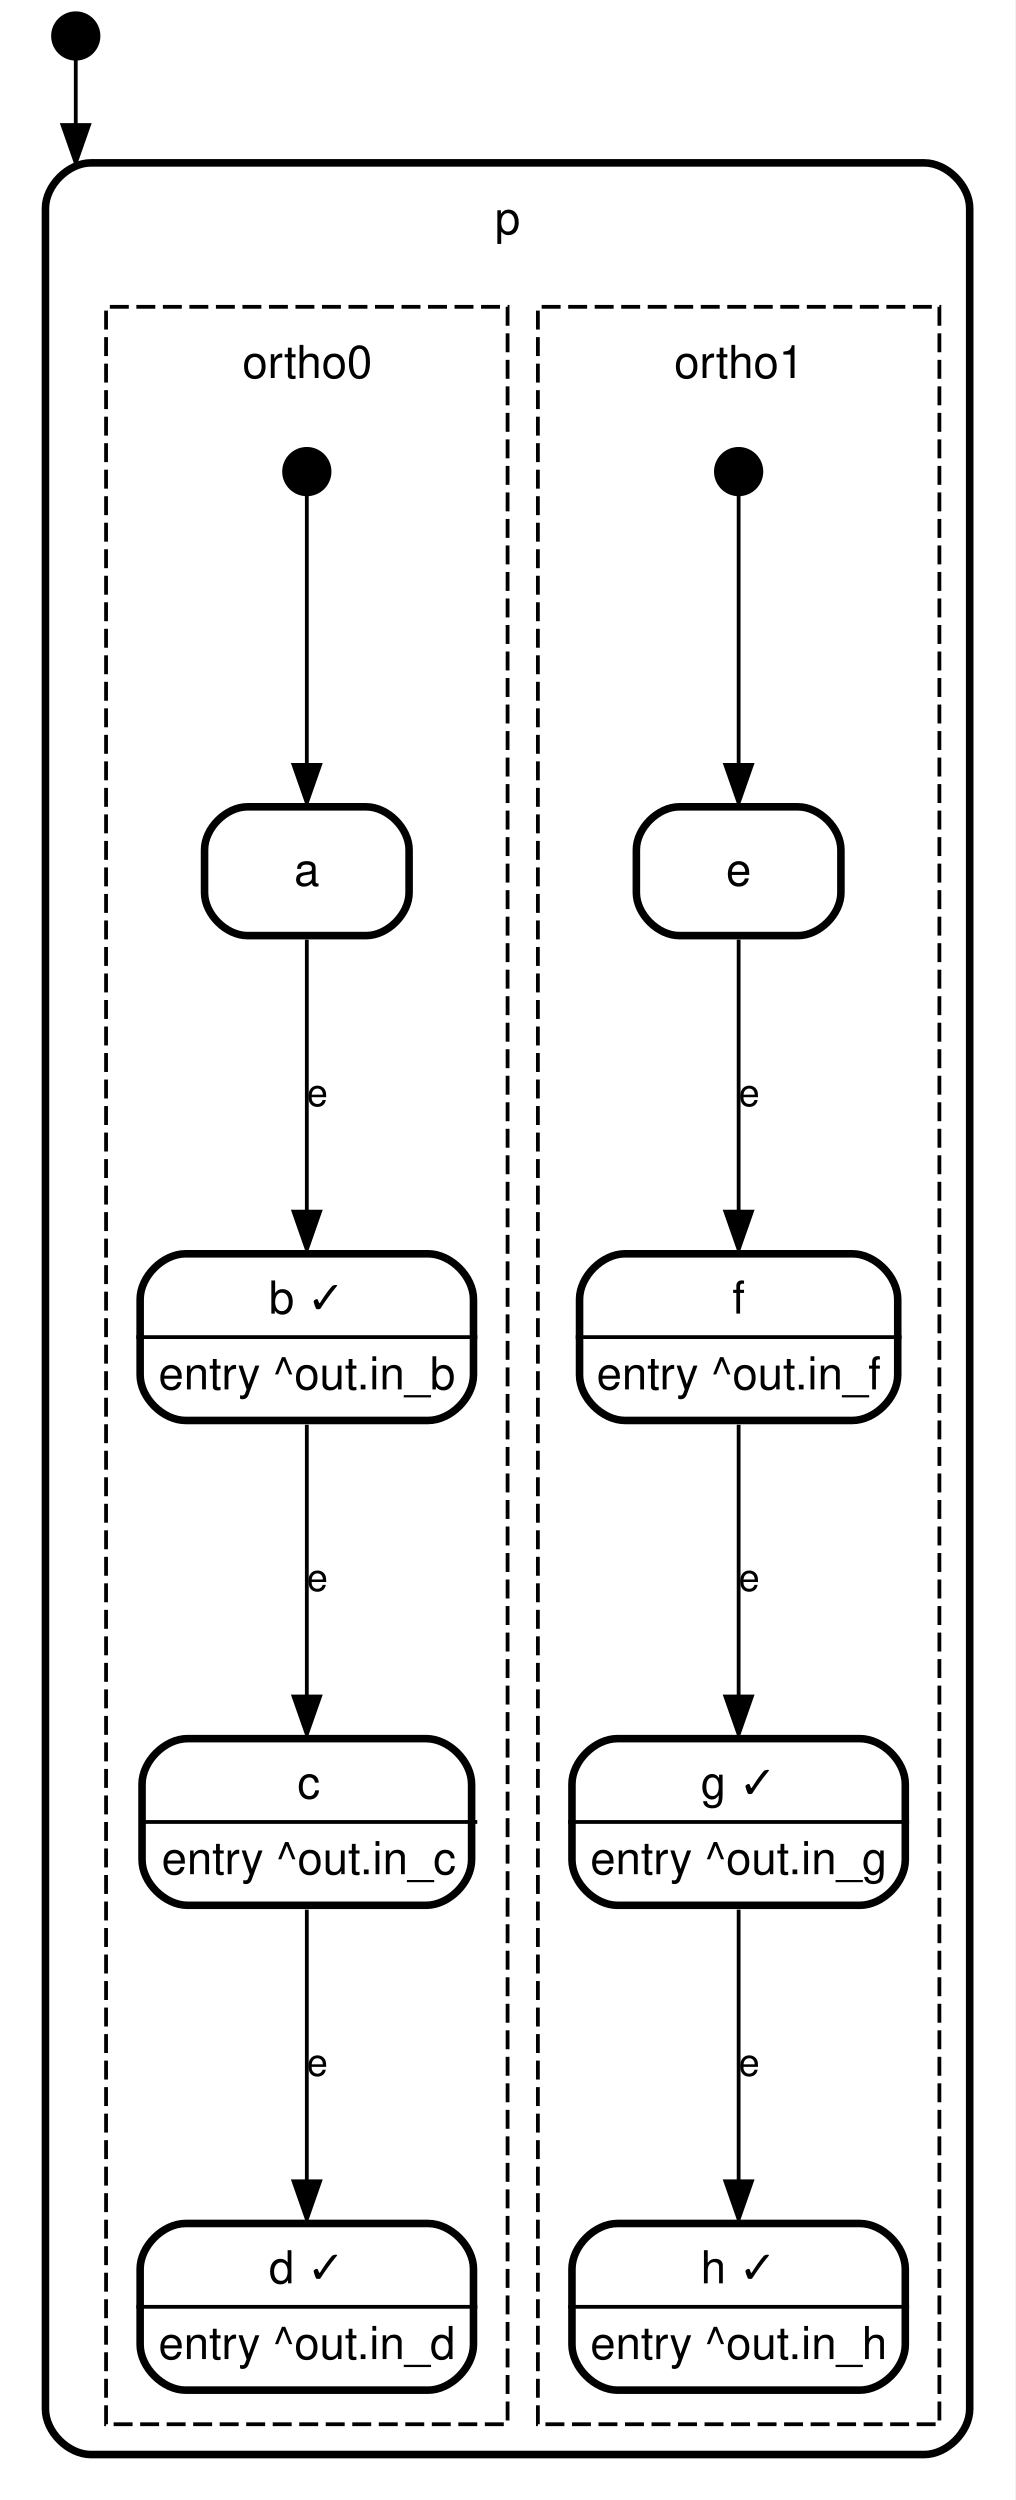
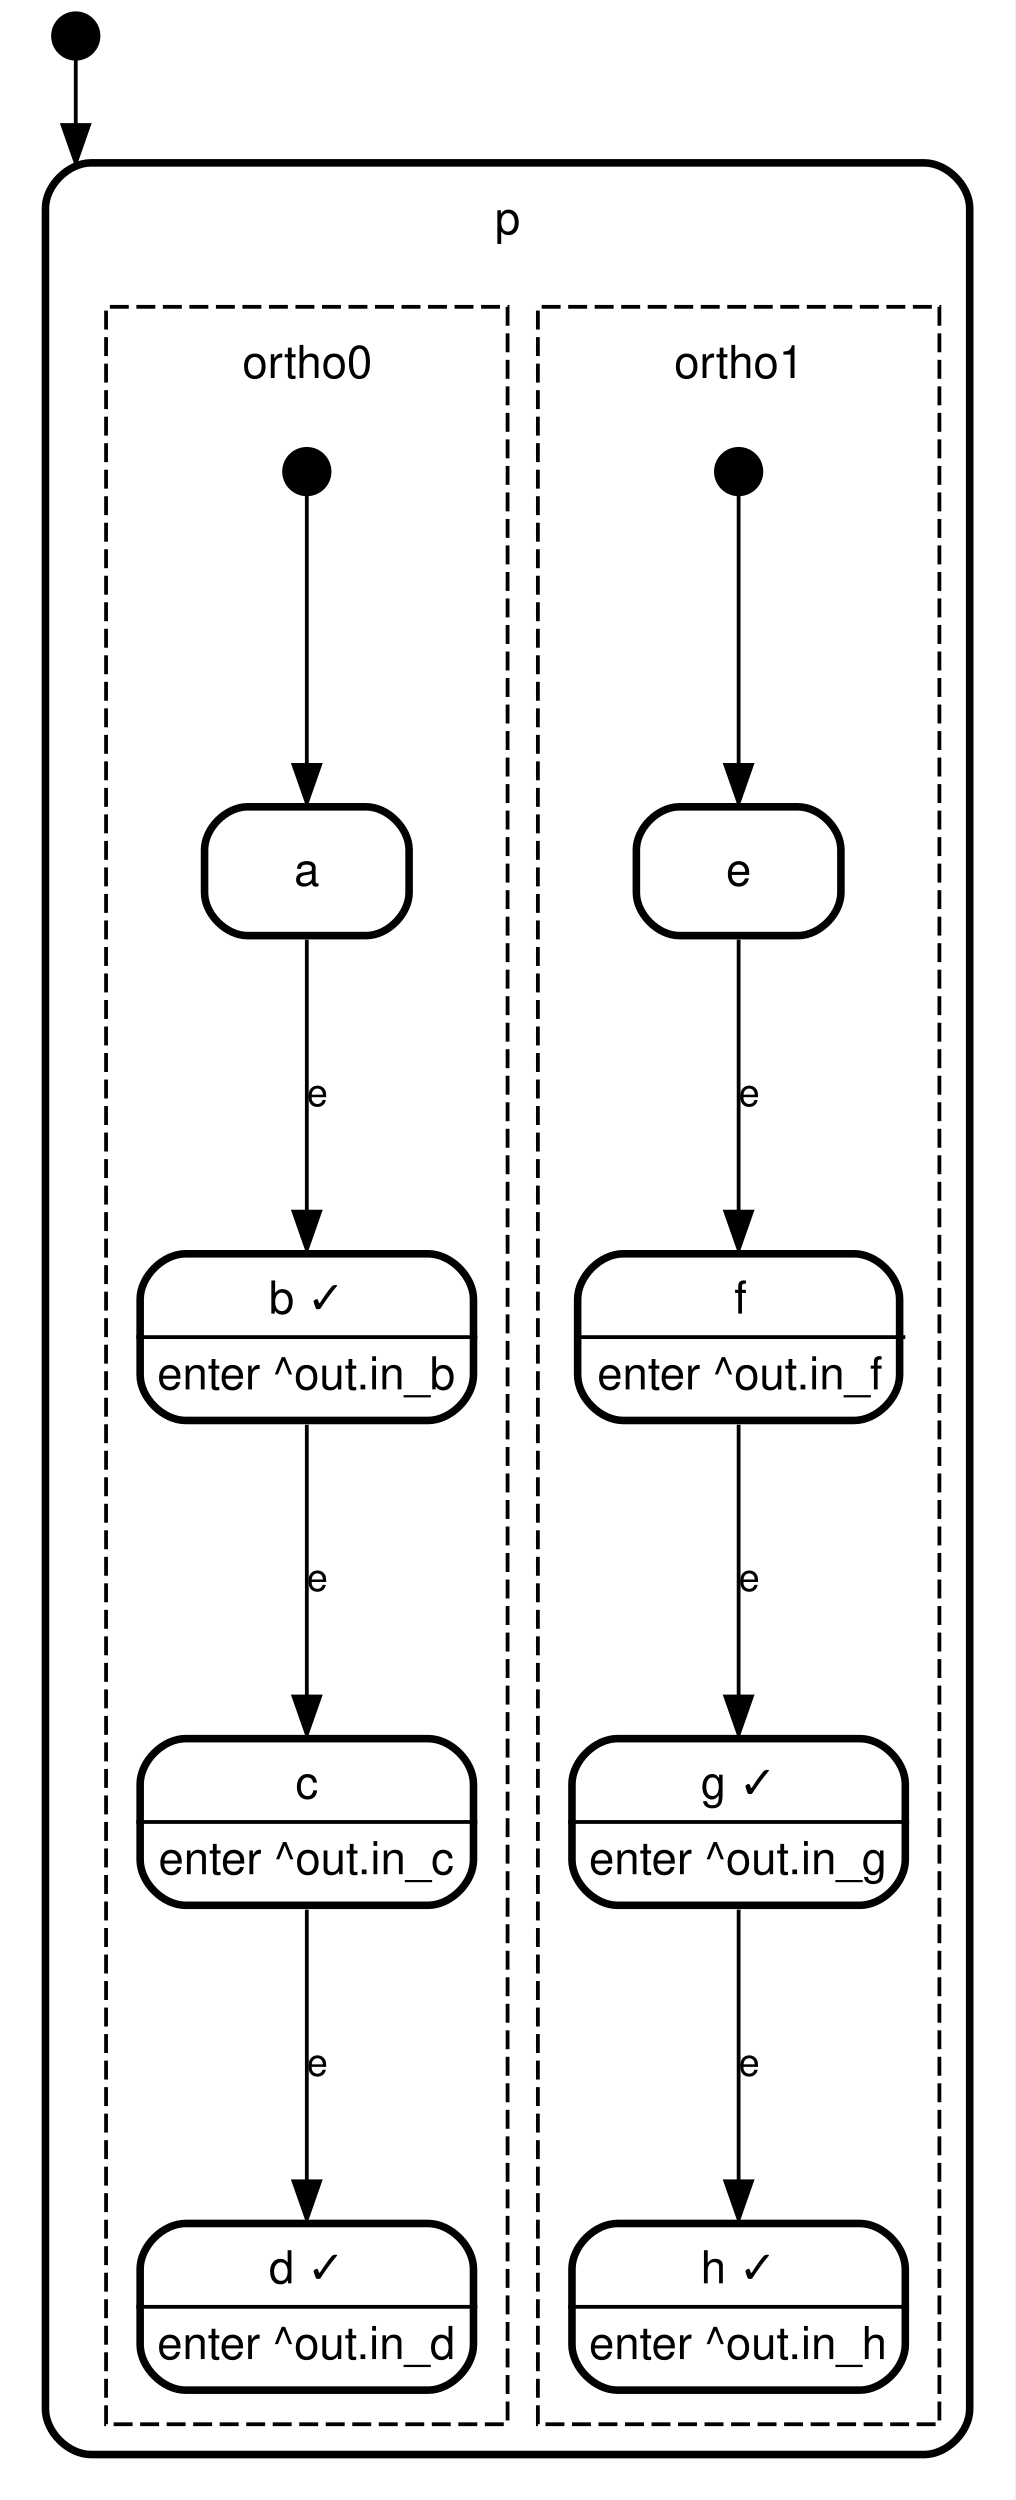
<svg xmlns="http://www.w3.org/2000/svg" width="268pt" height="660pt" viewBox="0.00 0.00 268.00 660.00">
  <g id="graph0" class="graph" transform="scale(1 1) rotate(0) translate(4 656)">
    <polygon fill="#ffffff" stroke="transparent" points="-4,4 -4,-656 264,-656 264,4 -4,4" />
    <g id="clust1" class="cluster">
      <path fill="none" stroke="#000000" stroke-width="2" d="M20,-8C20,-8 240,-8 240,-8 246,-8 252,-14 252,-20 252,-20 252,-601 252,-601 252,-607 246,-613 240,-613 240,-613 20,-613 20,-613 14,-613 8,-607 8,-601 8,-601 8,-20 8,-20 8,-14 14,-8 20,-8" />
      <text text-anchor="start" x="126.665" y="-594.2" font-family="Helvetica,sans-Serif" font-size="12.00" fill="#000000">p</text>
    </g>
    <g id="clust2" class="cluster">
      <polygon fill="none" stroke="#000000" stroke-dasharray="5,2" points="138,-16 138,-575 244,-575 244,-16 138,-16" />
      <text text-anchor="start" x="173.994" y="-556.2" font-family="Helvetica,sans-Serif" font-size="12.00" fill="#000000">ortho1</text>
    </g>
    <g id="clust3" class="cluster">
      <polygon fill="none" stroke="#000000" stroke-dasharray="5,2" points="24,-16 24,-575 130,-575 130,-16 24,-16" />
      <text text-anchor="start" x="59.994" y="-556.2" font-family="Helvetica,sans-Serif" font-size="12.00" fill="#000000">ortho0</text>
    </g>
    <g id="node1" class="node">
      <ellipse fill="#000000" stroke="#000000" stroke-width="2" cx="16" cy="-646.5" rx="5.5" ry="5.5" />
    </g>
    <g id="edge1" class="edge">
      <path fill="none" stroke="#000000" d="M16,-640.953C16,-636.778 16,-630.504 16,-623.033" />
      <polygon fill="#000000" stroke="#000000" points="19.5,-622.997 16,-612.997 12.5,-622.997 19.5,-622.997" />
      <text text-anchor="middle" x="17.39" y="-624" font-family="Helvetica,sans-Serif" font-size="10.00" fill="#000000"> </text>
    </g>
    <g id="node4" class="node">
      <ellipse fill="#000000" stroke="#000000" stroke-width="2" cx="191" cy="-531.5" rx="5.5" ry="5.5" />
    </g>
    <g id="node8" class="node">
      <polygon fill="transparent" stroke="transparent" stroke-width="2" points="219,-444 163,-444 163,-408 219,-408 219,-444" />
      <text text-anchor="start" x="187.665" y="-422.2" font-family="Helvetica,sans-Serif" font-size="12.00" fill="#000000">e</text>
      <path fill="none" stroke="#000000" stroke-width="2" d="M175.333,-409C175.333,-409 206.667,-409 206.667,-409 212.333,-409 218,-414.667 218,-420.333 218,-420.333 218,-431.667 218,-431.667 218,-437.333 212.333,-443 206.667,-443 206.667,-443 175.333,-443 175.333,-443 169.667,-443 164,-437.333 164,-431.667 164,-431.667 164,-420.333 164,-420.333 164,-414.667 169.667,-409 175.333,-409" />
    </g>
    <g id="edge2" class="edge">
      <path fill="none" stroke="#000000" d="M191,-525.829C191,-521.174 191,-514.41 191,-508.5 191,-508.5 191,-508.5 191,-461.5 191,-459.108 191,-456.625 191,-454.134" />
      <polygon fill="#000000" stroke="#000000" points="194.5,-454.06 191,-444.06 187.5,-454.06 194.5,-454.06" />
      <text text-anchor="middle" x="192.389" y="-482" font-family="Helvetica,sans-Serif" font-size="10.00" fill="#000000"> </text>
    </g>
    <g id="node5" class="node">
      <polygon fill="transparent" stroke="transparent" stroke-width="2" points="236,-70 146,-70 146,-24 236,-24 236,-70" />
      <text text-anchor="start" x="180.995" y="-53.2" font-family="Helvetica,sans-Serif" font-size="12.00" fill="#000000">h ✓</text>
-       <text text-anchor="start" x="151.84" y="-33.2" font-family="Helvetica,sans-Serif" font-size="12.00" fill="#000000">entry ^out.in_h</text>
+       <text text-anchor="start" x="151.505" y="-33.2" font-family="Helvetica,sans-Serif" font-size="12.00" fill="#000000">enter ^out.in_h</text>
      <polygon fill="#000000" stroke="#000000" points="146,-47 146,-47 236,-47 236,-47 146,-47" />
      <path fill="none" stroke="#000000" stroke-width="2" d="M159,-25C159,-25 223,-25 223,-25 229,-25 235,-31 235,-37 235,-37 235,-57 235,-57 235,-63 229,-69 223,-69 223,-69 159,-69 159,-69 153,-69 147,-63 147,-57 147,-57 147,-37 147,-37 147,-31 153,-25 159,-25" />
    </g>
    <g id="node6" class="node">
      <polygon fill="transparent" stroke="transparent" stroke-width="2" points="236,-198 146,-198 146,-152 236,-152 236,-198" />
      <text text-anchor="start" x="180.995" y="-181.2" font-family="Helvetica,sans-Serif" font-size="12.00" fill="#000000">g ✓</text>
-       <text text-anchor="start" x="151.84" y="-161.2" font-family="Helvetica,sans-Serif" font-size="12.00" fill="#000000">entry ^out.in_g</text>
+       <text text-anchor="start" x="151.505" y="-161.2" font-family="Helvetica,sans-Serif" font-size="12.00" fill="#000000">enter ^out.in_g</text>
      <polygon fill="#000000" stroke="#000000" points="146,-175 146,-175 236,-175 236,-175 146,-175" />
      <path fill="none" stroke="#000000" stroke-width="2" d="M159,-153C159,-153 223,-153 223,-153 229,-153 235,-159 235,-165 235,-165 235,-185 235,-185 235,-191 229,-197 223,-197 223,-197 159,-197 159,-197 153,-197 147,-191 147,-185 147,-185 147,-165 147,-165 147,-159 153,-153 159,-153" />
    </g>
    <g id="edge3" class="edge">
      <path fill="none" stroke="#000000" d="M191,-151.869C191,-146.19 191,-140.125 191,-134.5 191,-134.5 191,-134.5 191,-87.5 191,-85.127 191,-82.676 191,-80.208" />
      <polygon fill="#000000" stroke="#000000" points="194.5,-80.131 191,-70.131 187.5,-80.131 194.5,-80.131" />
      <text text-anchor="start" x="191" y="-108" font-family="Helvetica,sans-Serif" font-size="10.00" fill="#000000">e   </text>
    </g>
    <g id="node7" class="node">
-       <polygon fill="transparent" stroke="transparent" stroke-width="2" points="234,-326 148,-326 148,-280 234,-280 234,-326" />
-       <text text-anchor="start" x="189.333" y="-309.2" font-family="Helvetica,sans-Serif" font-size="12.00" fill="#000000">f</text>
-       <text text-anchor="start" x="153.508" y="-289.2" font-family="Helvetica,sans-Serif" font-size="12.00" fill="#000000">entry ^out.in_f</text>
-       <polygon fill="#000000" stroke="#000000" points="148,-303 148,-303 234,-303 234,-303 148,-303" />
-       <path fill="none" stroke="#000000" stroke-width="2" d="M161,-281C161,-281 221,-281 221,-281 227,-281 233,-287 233,-293 233,-293 233,-313 233,-313 233,-319 227,-325 221,-325 221,-325 161,-325 161,-325 155,-325 149,-319 149,-313 149,-313 149,-293 149,-293 149,-287 155,-281 161,-281" />
+       <polygon fill="transparent" stroke="transparent" stroke-width="2" points="234.5,-326 147.5,-326 147.5,-280 234.5,-280 234.5,-326" />
+       <text text-anchor="start" x="189.833" y="-309.2" font-family="Helvetica,sans-Serif" font-size="12.00" fill="#000000">f</text>
+       <text text-anchor="start" x="153.673" y="-289.2" font-family="Helvetica,sans-Serif" font-size="12.00" fill="#000000">enter ^out.in_f</text>
+       <polygon fill="#000000" stroke="#000000" points="148,-303 148,-303 235,-303 235,-303 148,-303" />
+       <path fill="none" stroke="#000000" stroke-width="2" d="M160.5,-281C160.5,-281 221.5,-281 221.5,-281 227.5,-281 233.5,-287 233.5,-293 233.5,-293 233.5,-313 233.5,-313 233.5,-319 227.5,-325 221.5,-325 221.5,-325 160.5,-325 160.5,-325 154.5,-325 148.5,-319 148.5,-313 148.5,-313 148.5,-293 148.5,-293 148.5,-287 154.5,-281 160.5,-281" />
    </g>
    <g id="edge4" class="edge">
      <path fill="none" stroke="#000000" d="M191,-279.869C191,-274.19 191,-268.125 191,-262.5 191,-262.5 191,-262.5 191,-215.5 191,-213.127 191,-210.676 191,-208.208" />
      <polygon fill="#000000" stroke="#000000" points="194.5,-208.131 191,-198.131 187.5,-208.131 194.5,-208.131" />
      <text text-anchor="start" x="191" y="-236" font-family="Helvetica,sans-Serif" font-size="10.00" fill="#000000">e   </text>
    </g>
    <g id="edge5" class="edge">
      <path fill="none" stroke="#000000" d="M191,-407.94C191,-402.35 191,-396.17 191,-390.5 191,-390.5 191,-390.5 191,-343.5 191,-341.127 191,-338.676 191,-336.208" />
      <polygon fill="#000000" stroke="#000000" points="194.5,-336.131 191,-326.131 187.5,-336.131 194.5,-336.131" />
      <text text-anchor="start" x="191" y="-364" font-family="Helvetica,sans-Serif" font-size="10.00" fill="#000000">e   </text>
    </g>
    <g id="node10" class="node">
      <ellipse fill="#000000" stroke="#000000" stroke-width="2" cx="77" cy="-531.5" rx="5.5" ry="5.5" />
    </g>
    <g id="node14" class="node">
      <polygon fill="transparent" stroke="transparent" stroke-width="2" points="105,-444 49,-444 49,-408 105,-408 105,-444" />
      <text text-anchor="start" x="73.665" y="-422.2" font-family="Helvetica,sans-Serif" font-size="12.00" fill="#000000">a</text>
      <path fill="none" stroke="#000000" stroke-width="2" d="M61.333,-409C61.333,-409 92.667,-409 92.667,-409 98.333,-409 104,-414.667 104,-420.333 104,-420.333 104,-431.667 104,-431.667 104,-437.333 98.333,-443 92.667,-443 92.667,-443 61.333,-443 61.333,-443 55.667,-443 50,-437.333 50,-431.667 50,-431.667 50,-420.333 50,-420.333 50,-414.667 55.667,-409 61.333,-409" />
    </g>
    <g id="edge6" class="edge">
      <path fill="none" stroke="#000000" d="M77,-525.829C77,-521.174 77,-514.41 77,-508.5 77,-508.5 77,-508.5 77,-461.5 77,-459.108 77,-456.625 77,-454.134" />
      <polygon fill="#000000" stroke="#000000" points="80.5,-454.06 77,-444.06 73.5,-454.06 80.5,-454.06" />
      <text text-anchor="middle" x="78.389" y="-482" font-family="Helvetica,sans-Serif" font-size="10.00" fill="#000000"> </text>
    </g>
    <g id="node11" class="node">
      <polygon fill="transparent" stroke="transparent" stroke-width="2" points="122,-70 32,-70 32,-24 122,-24 122,-70" />
      <text text-anchor="start" x="66.995" y="-53.2" font-family="Helvetica,sans-Serif" font-size="12.00" fill="#000000">d ✓</text>
-       <text text-anchor="start" x="37.84" y="-33.2" font-family="Helvetica,sans-Serif" font-size="12.00" fill="#000000">entry ^out.in_d</text>
+       <text text-anchor="start" x="37.505" y="-33.2" font-family="Helvetica,sans-Serif" font-size="12.00" fill="#000000">enter ^out.in_d</text>
      <polygon fill="#000000" stroke="#000000" points="32,-47 32,-47 122,-47 122,-47 32,-47" />
      <path fill="none" stroke="#000000" stroke-width="2" d="M45,-25C45,-25 109,-25 109,-25 115,-25 121,-31 121,-37 121,-37 121,-57 121,-57 121,-63 115,-69 109,-69 109,-69 45,-69 45,-69 39,-69 33,-63 33,-57 33,-57 33,-37 33,-37 33,-31 39,-25 45,-25" />
    </g>
    <g id="node12" class="node">
-       <polygon fill="transparent" stroke="transparent" stroke-width="2" points="121.5,-198 32.5,-198 32.5,-152 121.5,-152 121.5,-198" />
-       <text text-anchor="start" x="74.5" y="-181.2" font-family="Helvetica,sans-Serif" font-size="12.00" fill="#000000">c</text>
-       <text text-anchor="start" x="38.676" y="-161.2" font-family="Helvetica,sans-Serif" font-size="12.00" fill="#000000">entry ^out.in_c</text>
-       <polygon fill="#000000" stroke="#000000" points="33,-175 33,-175 122,-175 122,-175 33,-175" />
-       <path fill="none" stroke="#000000" stroke-width="2" d="M45.5,-153C45.5,-153 108.5,-153 108.5,-153 114.5,-153 120.5,-159 120.5,-165 120.5,-165 120.5,-185 120.5,-185 120.5,-191 114.5,-197 108.5,-197 108.5,-197 45.5,-197 45.5,-197 39.5,-197 33.5,-191 33.5,-185 33.5,-185 33.5,-165 33.5,-165 33.5,-159 39.5,-153 45.5,-153" />
+       <polygon fill="transparent" stroke="transparent" stroke-width="2" points="122,-198 32,-198 32,-152 122,-152 122,-198" />
+       <text text-anchor="start" x="74" y="-181.2" font-family="Helvetica,sans-Serif" font-size="12.00" fill="#000000">c</text>
+       <text text-anchor="start" x="37.84" y="-161.2" font-family="Helvetica,sans-Serif" font-size="12.00" fill="#000000">enter ^out.in_c</text>
+       <polygon fill="#000000" stroke="#000000" points="32,-175 32,-175 122,-175 122,-175 32,-175" />
+       <path fill="none" stroke="#000000" stroke-width="2" d="M45,-153C45,-153 109,-153 109,-153 115,-153 121,-159 121,-165 121,-165 121,-185 121,-185 121,-191 115,-197 109,-197 109,-197 45,-197 45,-197 39,-197 33,-191 33,-185 33,-185 33,-165 33,-165 33,-159 39,-153 45,-153" />
    </g>
    <g id="edge7" class="edge">
      <path fill="none" stroke="#000000" d="M77,-151.869C77,-146.19 77,-140.125 77,-134.5 77,-134.5 77,-134.5 77,-87.5 77,-85.127 77,-82.676 77,-80.208" />
      <polygon fill="#000000" stroke="#000000" points="80.5,-80.131 77,-70.131 73.5,-80.131 80.5,-80.131" />
      <text text-anchor="start" x="77" y="-108" font-family="Helvetica,sans-Serif" font-size="10.00" fill="#000000">e   </text>
    </g>
    <g id="node13" class="node">
      <polygon fill="transparent" stroke="transparent" stroke-width="2" points="122,-326 32,-326 32,-280 122,-280 122,-326" />
      <text text-anchor="start" x="66.995" y="-309.2" font-family="Helvetica,sans-Serif" font-size="12.00" fill="#000000">b ✓</text>
-       <text text-anchor="start" x="37.84" y="-289.2" font-family="Helvetica,sans-Serif" font-size="12.00" fill="#000000">entry ^out.in_b</text>
+       <text text-anchor="start" x="37.505" y="-289.2" font-family="Helvetica,sans-Serif" font-size="12.00" fill="#000000">enter ^out.in_b</text>
      <polygon fill="#000000" stroke="#000000" points="32,-303 32,-303 122,-303 122,-303 32,-303" />
      <path fill="none" stroke="#000000" stroke-width="2" d="M45,-281C45,-281 109,-281 109,-281 115,-281 121,-287 121,-293 121,-293 121,-313 121,-313 121,-319 115,-325 109,-325 109,-325 45,-325 45,-325 39,-325 33,-319 33,-313 33,-313 33,-293 33,-293 33,-287 39,-281 45,-281" />
    </g>
    <g id="edge8" class="edge">
      <path fill="none" stroke="#000000" d="M77,-279.869C77,-274.19 77,-268.125 77,-262.5 77,-262.5 77,-262.5 77,-215.5 77,-213.127 77,-210.676 77,-208.208" />
      <polygon fill="#000000" stroke="#000000" points="80.5,-208.131 77,-198.131 73.5,-208.131 80.5,-208.131" />
      <text text-anchor="start" x="77" y="-236" font-family="Helvetica,sans-Serif" font-size="10.00" fill="#000000">e   </text>
    </g>
    <g id="edge9" class="edge">
      <path fill="none" stroke="#000000" d="M77,-407.94C77,-402.35 77,-396.17 77,-390.5 77,-390.5 77,-390.5 77,-343.5 77,-341.127 77,-338.676 77,-336.208" />
      <polygon fill="#000000" stroke="#000000" points="80.5,-336.131 77,-326.131 73.5,-336.131 80.5,-336.131" />
      <text text-anchor="start" x="77" y="-364" font-family="Helvetica,sans-Serif" font-size="10.00" fill="#000000">e   </text>
    </g>
  </g>
</svg>
